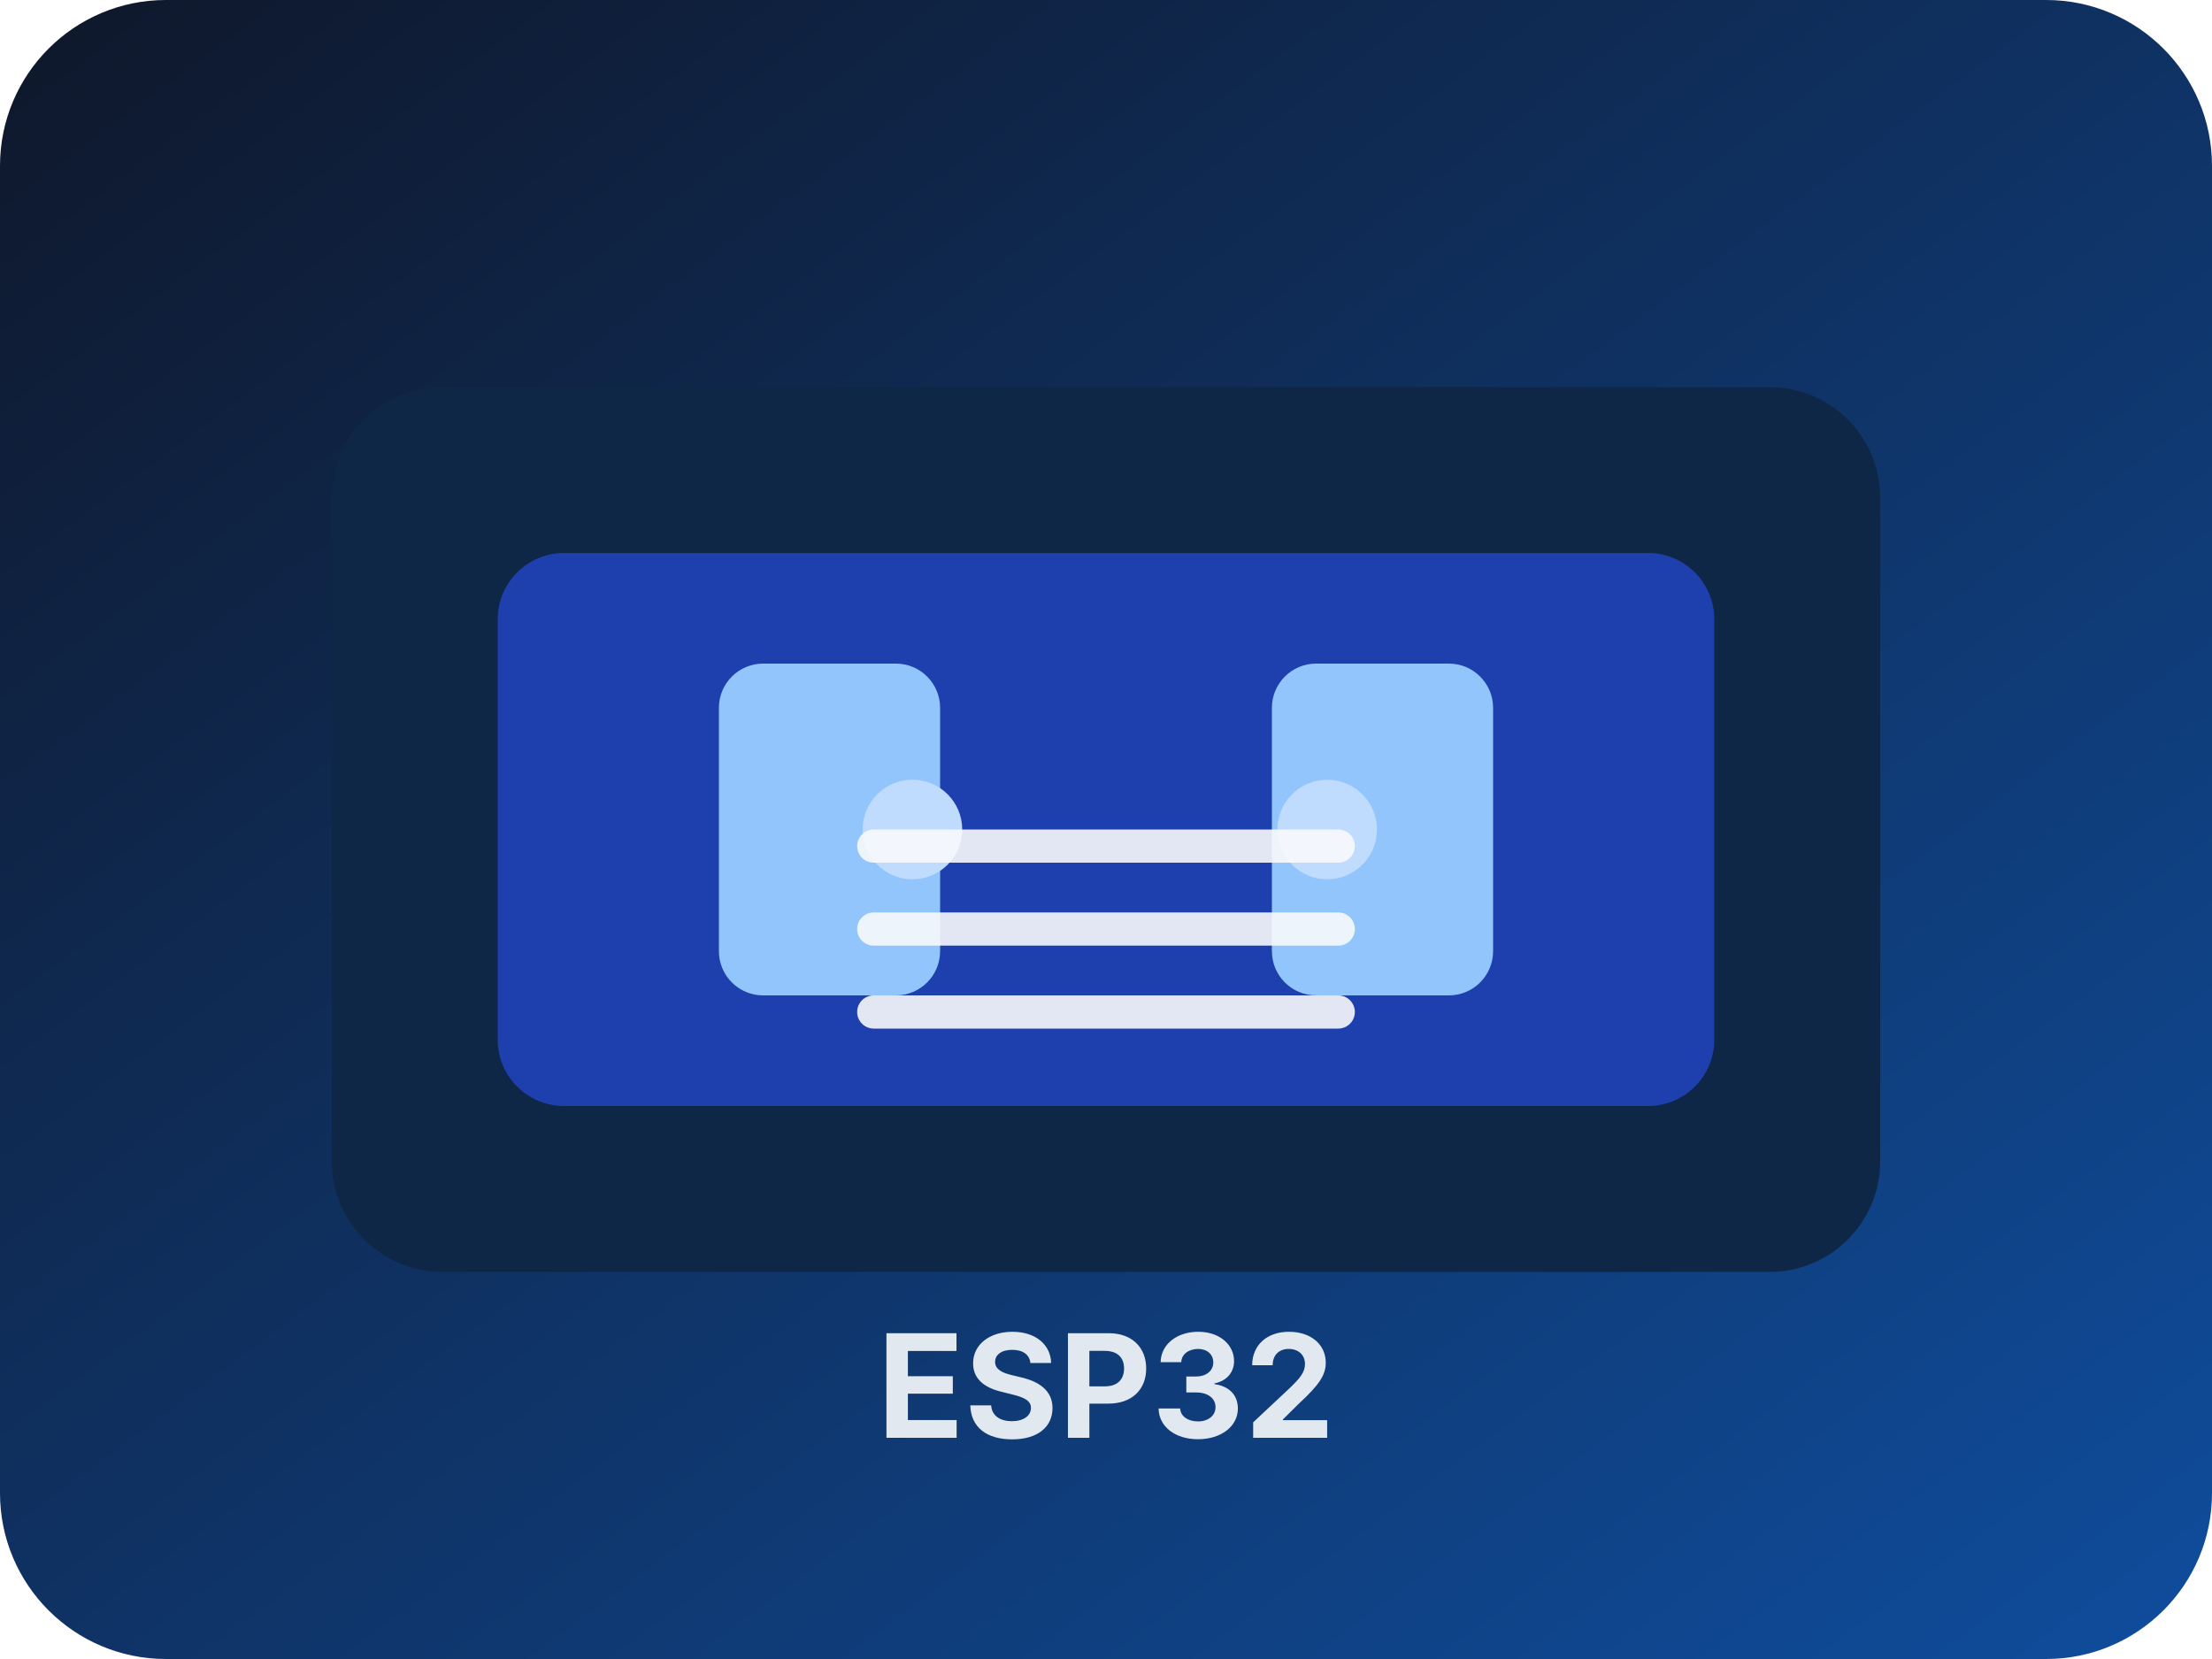
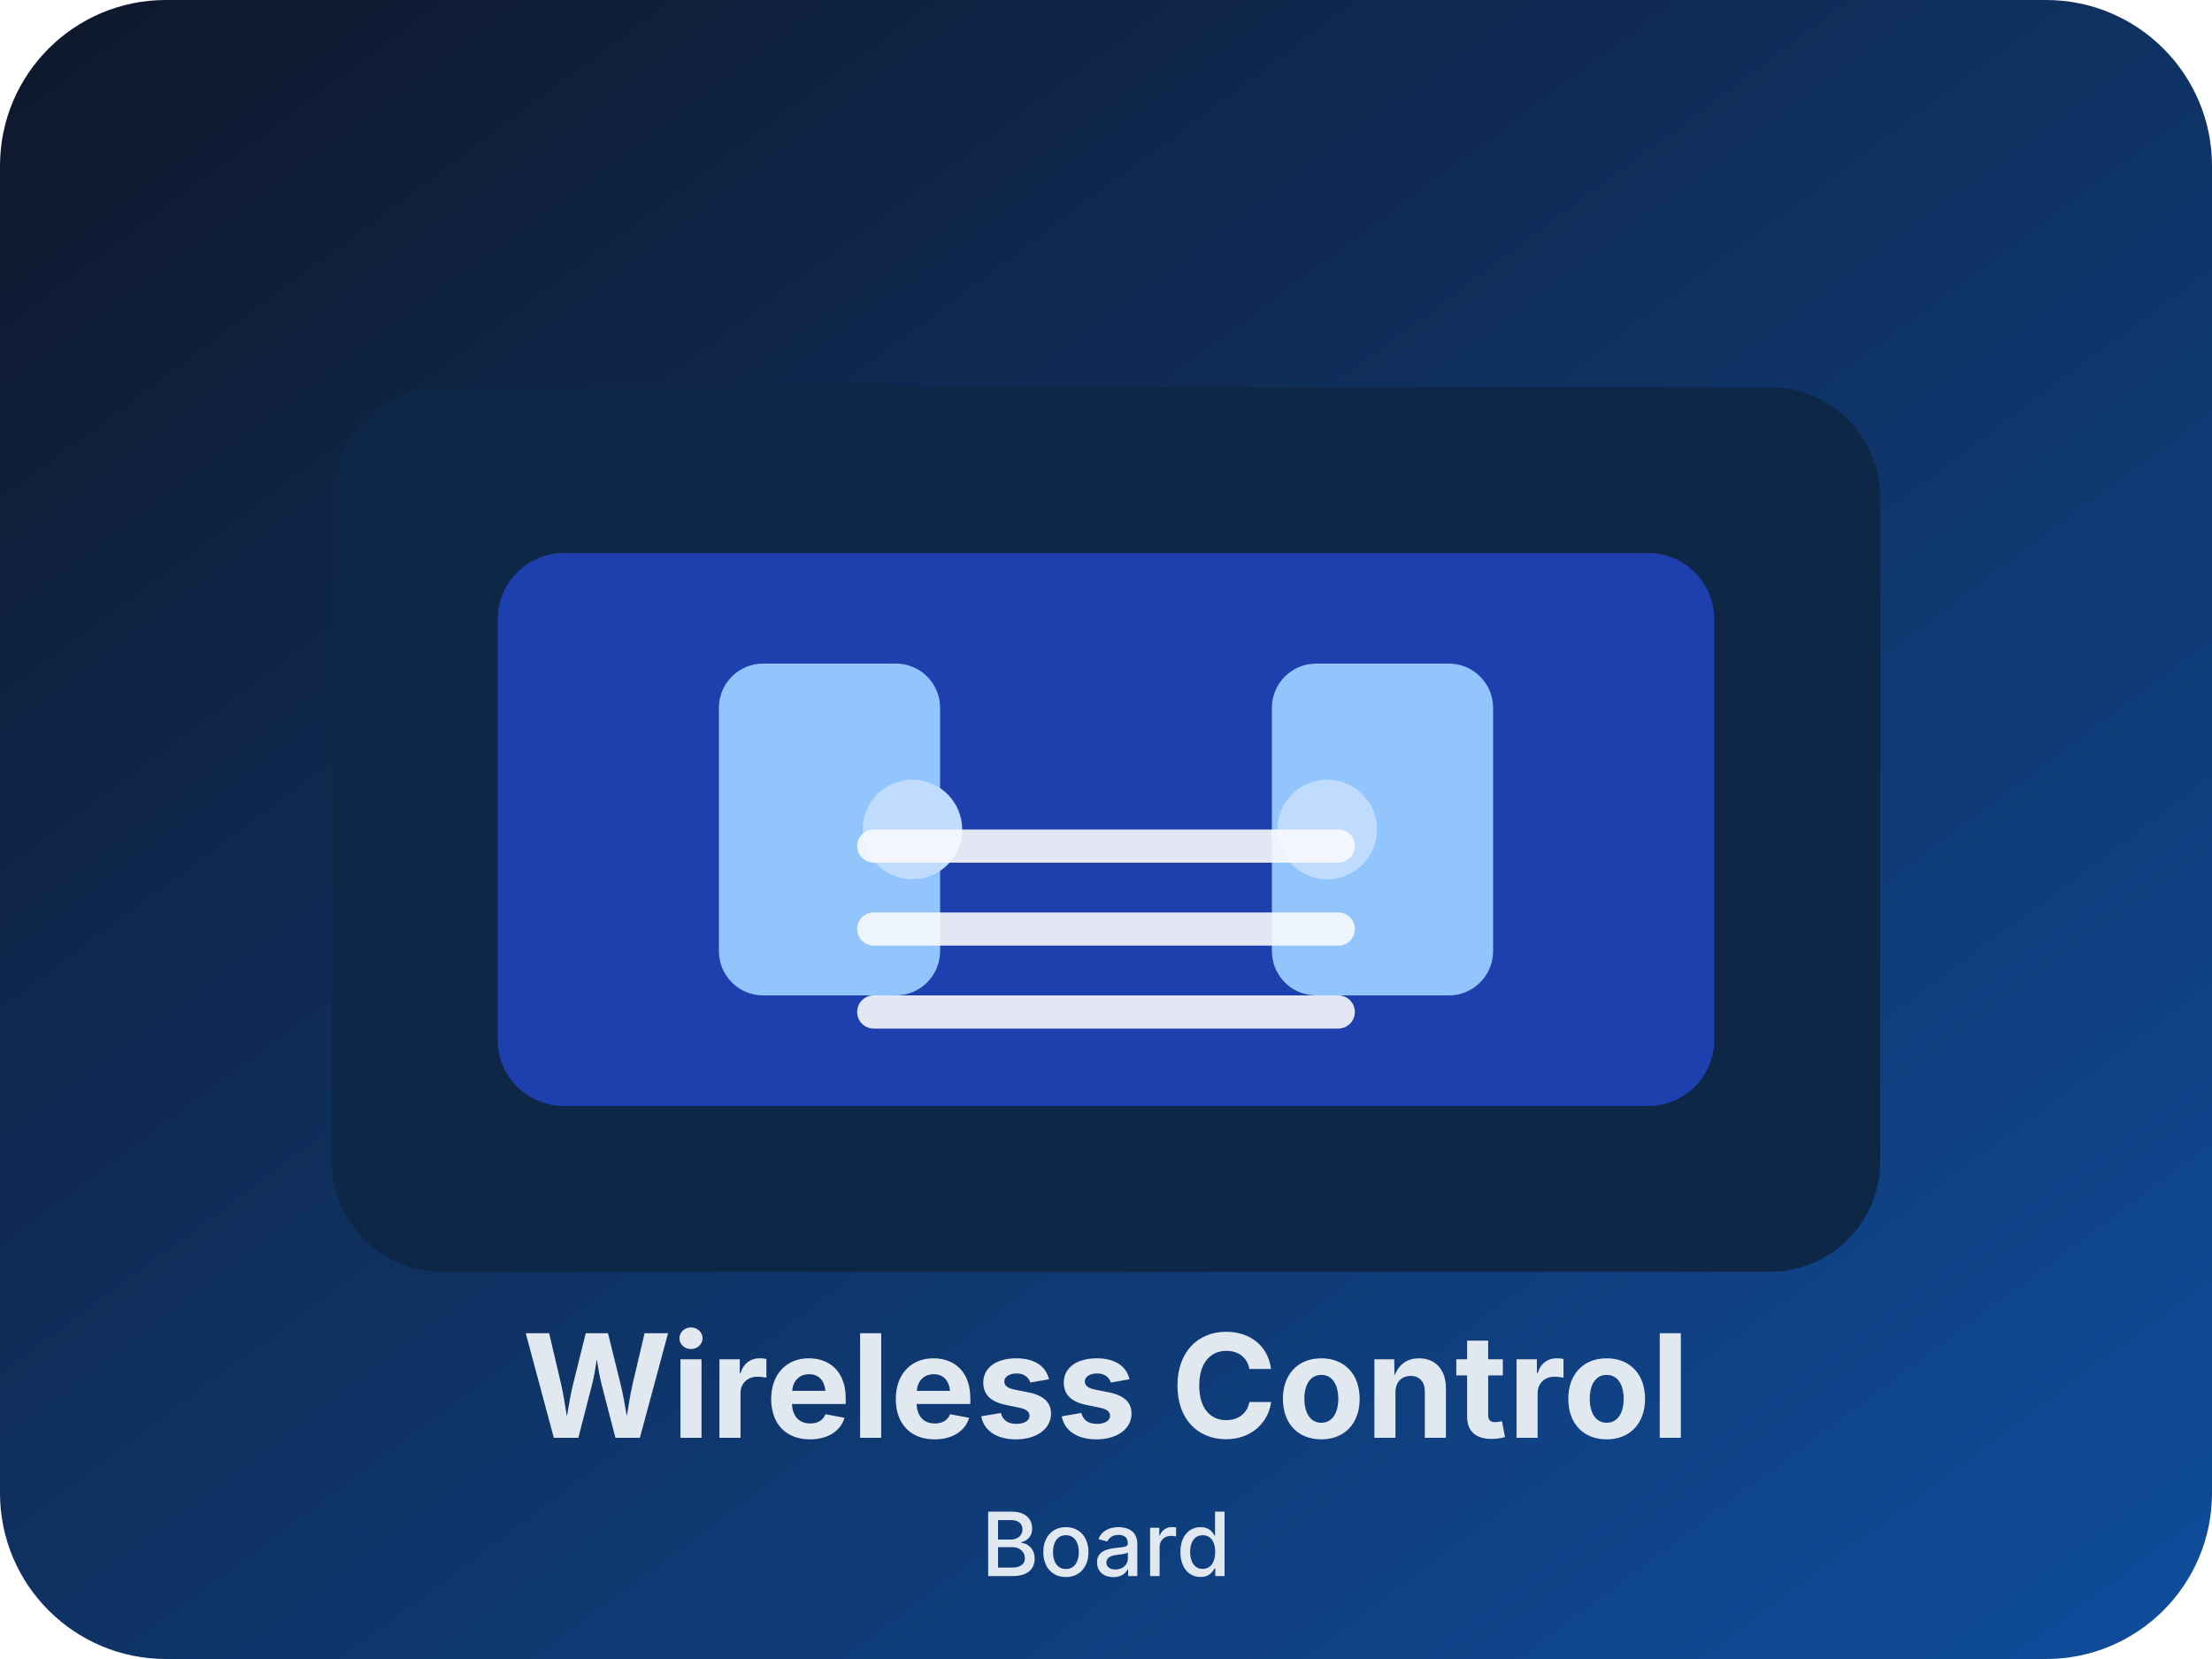
- <svg xmlns="http://www.w3.org/2000/svg" viewBox="0 0 800 600" role="img" aria-label="ESP32 board illustration">
+ <svg xmlns="http://www.w3.org/2000/svg" viewBox="0 0 800 600" role="img" aria-label="Wireless Control Board illustration">
  <defs>
    <linearGradient id="bg" x1="0" y1="0" x2="1" y2="1">
      <stop offset="0%" stop-color="#0f172a" />
      <stop offset="100%" stop-color="#0f4d9d" />
    </linearGradient>
  </defs>
  <rect width="800" height="600" rx="60" fill="url(#bg)" />
  <rect x="120" y="140" width="560" height="320" rx="40" fill="#0f2746" />
  <rect x="180" y="200" width="440" height="200" rx="24" fill="#1e40af" />
  <rect x="260" y="240" width="80" height="120" rx="16" fill="#93c5fd" />
  <rect x="460" y="240" width="80" height="120" rx="16" fill="#93c5fd" />
  <circle cx="330" cy="300" r="18" fill="#bfdbfe" />
  <circle cx="480" cy="300" r="18" fill="#bfdbfe" />
  <g fill="#f8fafc" opacity="0.9">
    <rect x="310" y="360" width="180" height="12" rx="6" />
    <rect x="310" y="330" width="180" height="12" rx="6" />
    <rect x="310" y="300" width="180" height="12" rx="6" />
  </g>
-   <text x="400" y="520" fill="#e2e8f0" font-size="52" font-family="Inter, sans-serif" text-anchor="middle" font-weight="700">ESP32</text>
+   <text x="400" y="520" fill="#e2e8f0" font-size="52" font-family="Inter, sans-serif" text-anchor="middle" font-weight="700">Wireless Control</text>
+   <text x="400" y="570" fill="#e2e8f0" font-size="32" font-family="Inter, sans-serif" text-anchor="middle" font-weight="500">Board</text>
</svg>
